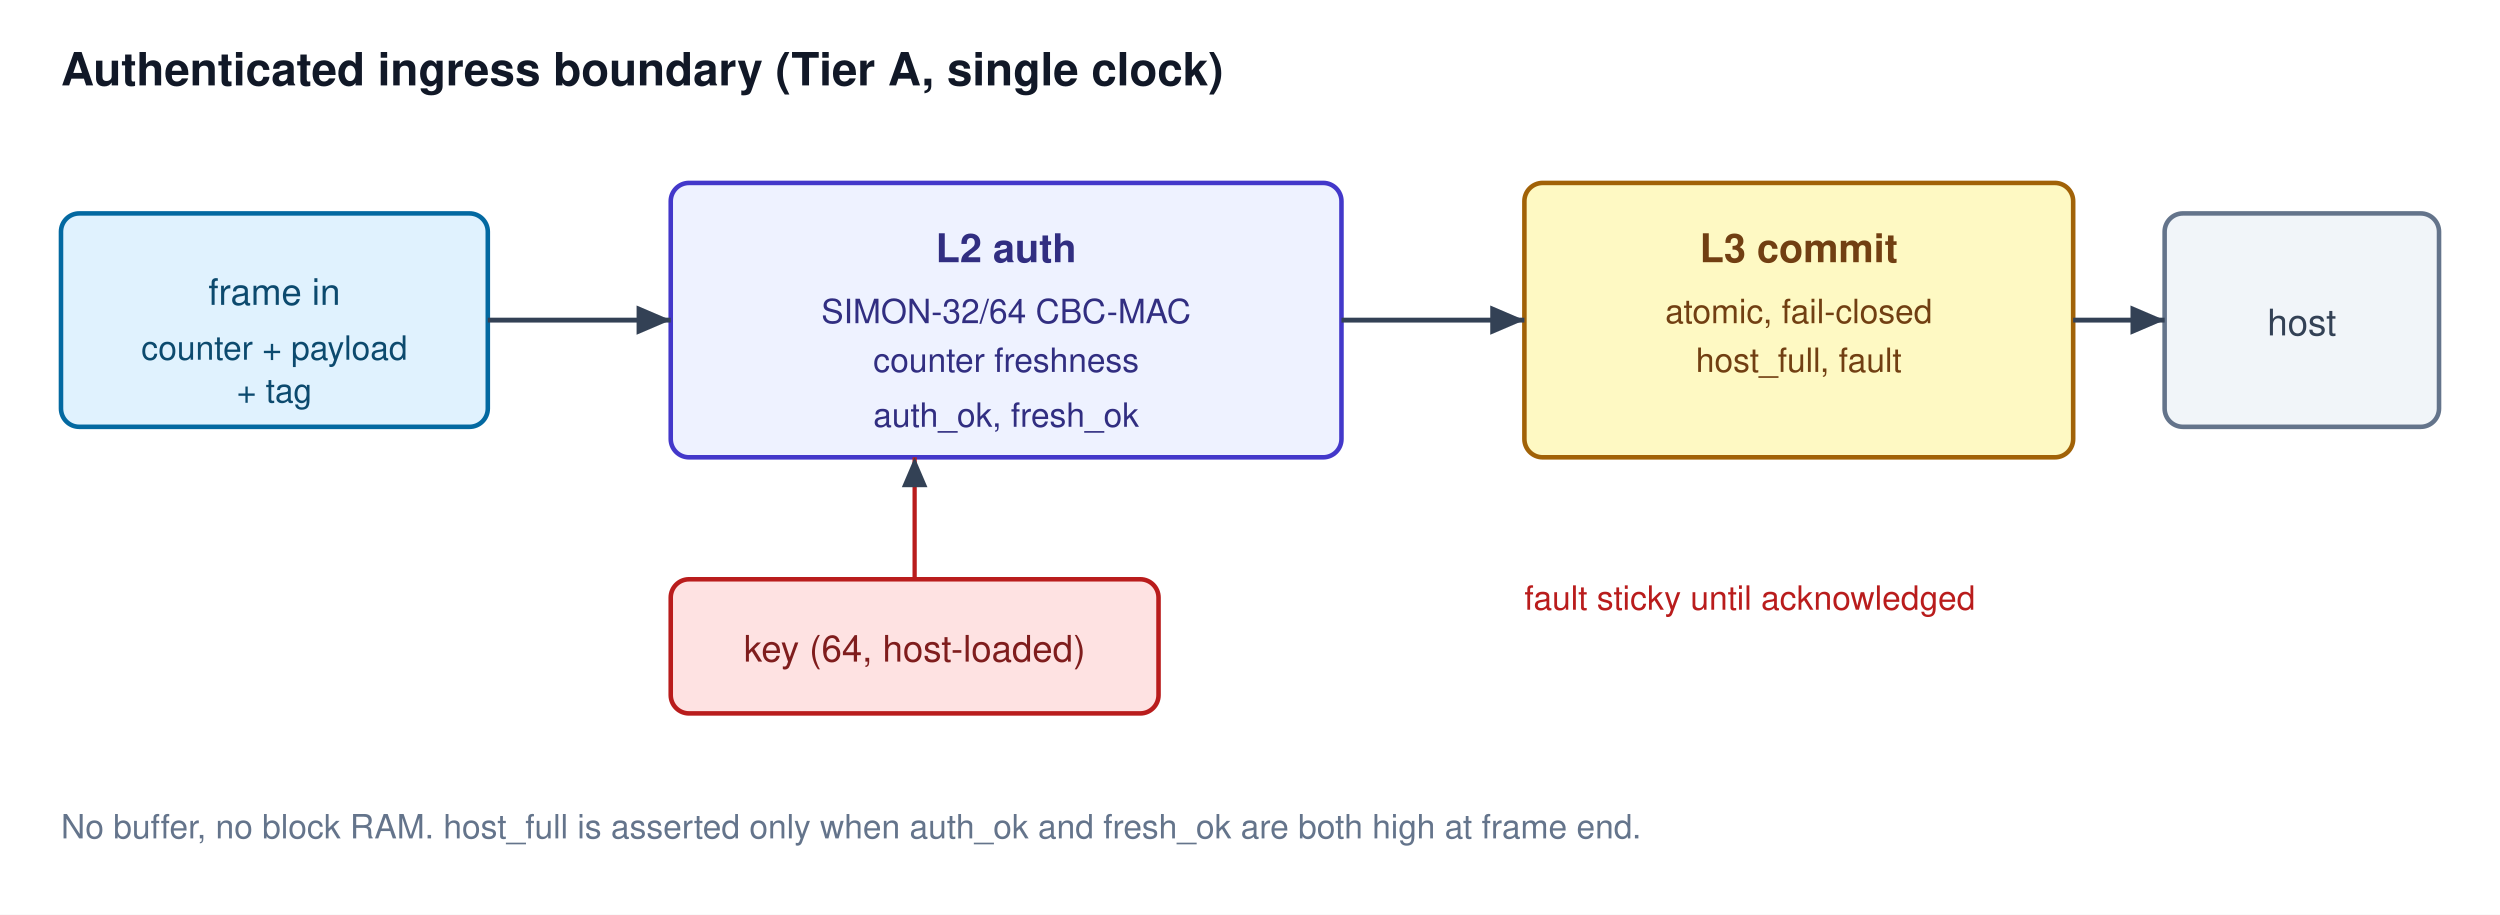
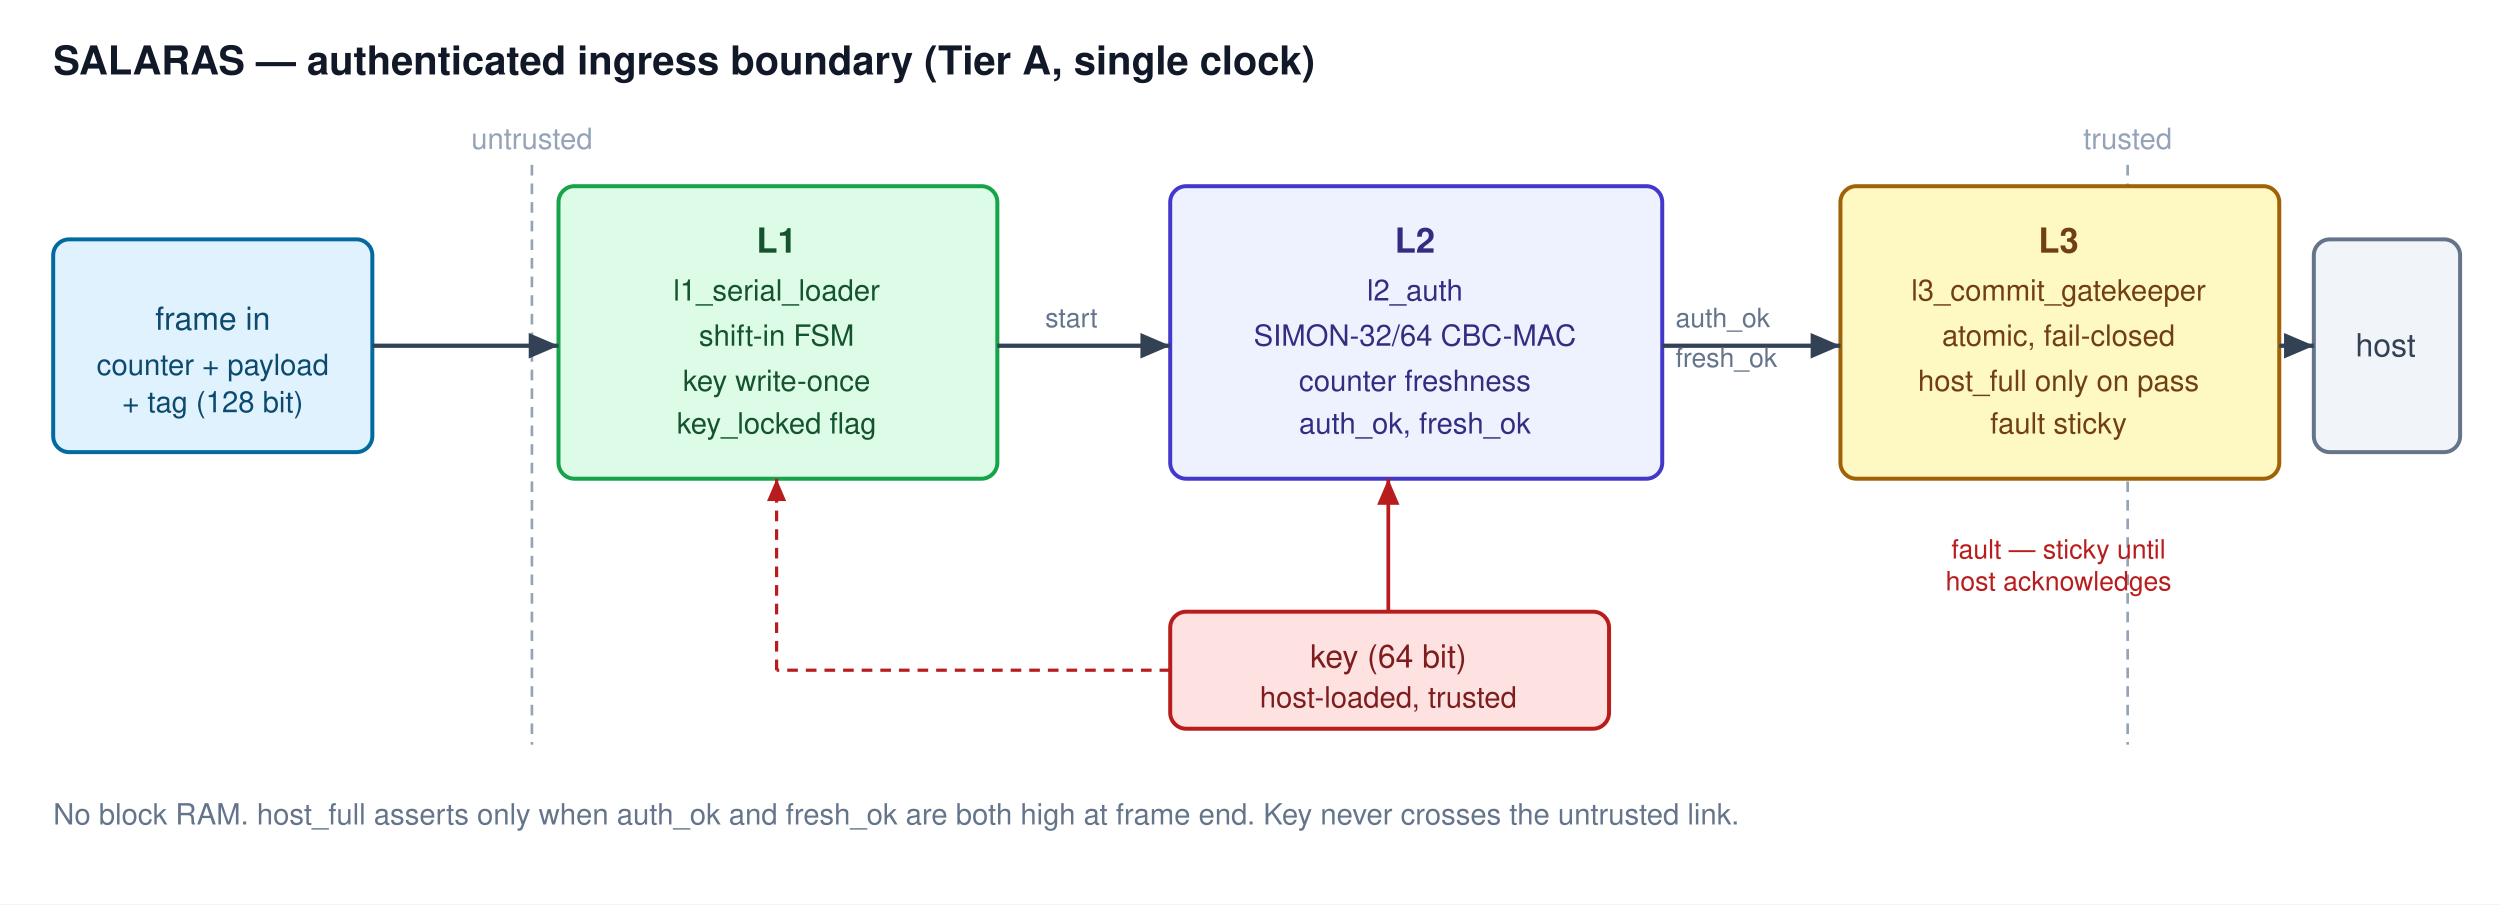
- <svg xmlns="http://www.w3.org/2000/svg" viewBox="0 0 820 300" font-family="Helvetica, Arial, sans-serif">
-   <rect x="0" y="0" width="820" height="300" fill="#ffffff" />
-   <text x="20" y="28" font-size="15" font-weight="700" fill="#111827">Authenticated ingress boundary (Tier A, single clock)</text>
-   <rect x="20" y="70" width="140" height="70" rx="6" fill="#e0f2fe" stroke="#0369a1" stroke-width="1.5" />
-   <text x="90" y="100" font-size="12" text-anchor="middle" fill="#0c4a6e">frame in</text>
-   <text x="90" y="118" font-size="11" text-anchor="middle" fill="#0c4a6e">counter + payload</text>
-   <text x="90" y="132" font-size="11" text-anchor="middle" fill="#0c4a6e">+ tag</text>
-   <rect x="220" y="60" width="220" height="90" rx="6" fill="#eef2ff" stroke="#4338ca" stroke-width="1.5" />
-   <text x="330" y="86" font-size="13" font-weight="700" text-anchor="middle" fill="#312e81">L2 auth</text>
-   <text x="330" y="106" font-size="11" text-anchor="middle" fill="#312e81">SIMON-32/64 CBC-MAC</text>
-   <text x="330" y="122" font-size="11" text-anchor="middle" fill="#312e81">counter freshness</text>
-   <text x="330" y="140" font-size="11" text-anchor="middle" fill="#312e81">auth_ok, fresh_ok</text>
-   <rect x="500" y="60" width="180" height="90" rx="6" fill="#fef9c3" stroke="#a16207" stroke-width="1.5" />
-   <text x="590" y="86" font-size="13" font-weight="700" text-anchor="middle" fill="#713f12">L3 commit</text>
-   <text x="590" y="106" font-size="11" text-anchor="middle" fill="#713f12">atomic, fail-closed</text>
-   <text x="590" y="122" font-size="11" text-anchor="middle" fill="#713f12">host_full, fault</text>
-   <rect x="710" y="70" width="90" height="70" rx="6" fill="#f1f5f9" stroke="#64748b" stroke-width="1.5" />
-   <text x="755" y="110" font-size="12" text-anchor="middle" fill="#334155">host</text>
-   <line x1="160" y1="105" x2="220" y2="105" stroke="#334155" stroke-width="1.6" marker-end="url(#a)" />
-   <line x1="440" y1="105" x2="500" y2="105" stroke="#334155" stroke-width="1.6" marker-end="url(#a)" />
-   <line x1="680" y1="105" x2="710" y2="105" stroke="#334155" stroke-width="1.6" marker-end="url(#a)" />
-   <rect x="220" y="190" width="160" height="44" rx="6" fill="#fee2e2" stroke="#b91c1c" stroke-width="1.5" />
-   <text x="300" y="217" font-size="12" text-anchor="middle" fill="#7f1d1d">key (64, host-loaded)</text>
-   <line x1="300" y1="190" x2="300" y2="150" stroke="#b91c1c" stroke-width="1.4" marker-end="url(#a)" />
-   <text x="500" y="200" font-size="11" fill="#b91c1c">fault sticky until acknowledged</text>
+ <svg xmlns="http://www.w3.org/2000/svg" viewBox="0 0 940 340" font-family="Helvetica, Arial, sans-serif">
+   <rect x="0" y="0" width="940" height="340" fill="#ffffff" />
+   <text x="20" y="28" font-size="15" font-weight="700" fill="#111827">SALARAS — authenticated ingress boundary (Tier A, single clock)</text>
+   <text x="200" y="56" font-size="11" fill="#94a3b8" text-anchor="middle">untrusted</text>
+   <line x1="200" y1="62" x2="200" y2="280" stroke="#94a3b8" stroke-width="1" stroke-dasharray="4 3" />
+   <text x="800" y="56" font-size="11" fill="#94a3b8" text-anchor="middle">trusted</text>
+   <line x1="800" y1="62" x2="800" y2="280" stroke="#94a3b8" stroke-width="1" stroke-dasharray="4 3" />
+   <rect x="20" y="90" width="120" height="80" rx="6" fill="#e0f2fe" stroke="#0369a1" stroke-width="1.5" />
+   <text x="80" y="124" font-size="12" text-anchor="middle" fill="#0c4a6e">frame in</text>
+   <text x="80" y="141" font-size="11" text-anchor="middle" fill="#0c4a6e">counter + payload</text>
+   <text x="80" y="155" font-size="11" text-anchor="middle" fill="#0c4a6e">+ tag (128 bit)</text>
+   <rect x="210" y="70" width="165" height="110" rx="6" fill="#dcfce7" stroke="#16a34a" stroke-width="1.5" />
+   <text x="292" y="95" font-size="13" font-weight="700" text-anchor="middle" fill="#14532d">L1</text>
+   <text x="292" y="113" font-size="11" text-anchor="middle" fill="#14532d">l1_serial_loader</text>
+   <text x="292" y="130" font-size="11" text-anchor="middle" fill="#14532d">shift-in FSM</text>
+   <text x="292" y="147" font-size="11" text-anchor="middle" fill="#14532d">key write-once</text>
+   <text x="292" y="163" font-size="11" text-anchor="middle" fill="#14532d">key_locked flag</text>
+   <rect x="440" y="70" width="185" height="110" rx="6" fill="#eef2ff" stroke="#4338ca" stroke-width="1.5" />
+   <text x="532" y="95" font-size="13" font-weight="700" text-anchor="middle" fill="#312e81">L2</text>
+   <text x="532" y="113" font-size="11" text-anchor="middle" fill="#312e81">l2_auth</text>
+   <text x="532" y="130" font-size="11" text-anchor="middle" fill="#312e81">SIMON-32/64 CBC-MAC</text>
+   <text x="532" y="147" font-size="11" text-anchor="middle" fill="#312e81">counter freshness</text>
+   <text x="532" y="163" font-size="11" text-anchor="middle" fill="#312e81">auth_ok, fresh_ok</text>
+   <rect x="692" y="70" width="165" height="110" rx="6" fill="#fef9c3" stroke="#a16207" stroke-width="1.5" />
+   <text x="774" y="95" font-size="13" font-weight="700" text-anchor="middle" fill="#713f12">L3</text>
+   <text x="774" y="113" font-size="11" text-anchor="middle" fill="#713f12">l3_commit_gatekeeper</text>
+   <text x="774" y="130" font-size="11" text-anchor="middle" fill="#713f12">atomic, fail-closed</text>
+   <text x="774" y="147" font-size="11" text-anchor="middle" fill="#713f12">host_full only on pass</text>
+   <text x="774" y="163" font-size="11" text-anchor="middle" fill="#713f12">fault sticky</text>
+   <rect x="870" y="90" width="55" height="80" rx="6" fill="#f1f5f9" stroke="#64748b" stroke-width="1.5" />
+   <text x="897" y="134" font-size="12" text-anchor="middle" fill="#334155">host</text>
+   <line x1="140" y1="130" x2="210" y2="130" stroke="#334155" stroke-width="1.6" marker-end="url(#a)" />
+   <line x1="375" y1="130" x2="440" y2="130" stroke="#334155" stroke-width="1.6" marker-end="url(#a)" />
+   <line x1="625" y1="130" x2="692" y2="130" stroke="#334155" stroke-width="1.6" marker-end="url(#a)" />
+   <line x1="857" y1="130" x2="870" y2="130" stroke="#334155" stroke-width="1.6" marker-end="url(#a)" />
+   <text x="393" y="123" font-size="10" fill="#64748b">start</text>
+   <text x="630" y="123" font-size="10" fill="#64748b">auth_ok</text>
+   <text x="630" y="138" font-size="10" fill="#64748b">fresh_ok</text>
+   <rect x="440" y="230" width="165" height="44" rx="6" fill="#fee2e2" stroke="#b91c1c" stroke-width="1.5" />
+   <text x="522" y="251" font-size="12" text-anchor="middle" fill="#7f1d1d">key (64 bit)</text>
+   <text x="522" y="266" font-size="11" text-anchor="middle" fill="#7f1d1d">host-loaded, trusted</text>
+   <line x1="522" y1="230" x2="522" y2="180" stroke="#b91c1c" stroke-width="1.4" marker-end="url(#ar)" />
+   <line x1="440" y1="252" x2="292" y2="252" stroke="#b91c1c" stroke-width="1.2" stroke-dasharray="4 3" />
+   <line x1="292" y1="252" x2="292" y2="180" stroke="#b91c1c" stroke-width="1.2" stroke-dasharray="4 3" marker-end="url(#ar)" />
+   <text x="774" y="210" font-size="10" fill="#b91c1c" text-anchor="middle">fault — sticky until</text>
+   <text x="774" y="222" font-size="10" fill="#b91c1c" text-anchor="middle">host acknowledges</text>
  <defs>
    <marker id="a" markerWidth="9" markerHeight="9" refX="7" refY="3" orient="auto">
      <path d="M0,0 L7,3 L0,6 z" fill="#334155" />
    </marker>
+     <marker id="ar" markerWidth="9" markerHeight="9" refX="7" refY="3" orient="auto">
+       <path d="M0,0 L7,3 L0,6 z" fill="#b91c1c" />
+     </marker>
  </defs>
-   <text x="20" y="275" font-size="11" fill="#64748b">No buffer, no block RAM. host_full is asserted only when auth_ok and fresh_ok are both high at frame end.</text>
+   <text x="20" y="310" font-size="11" fill="#64748b">No block RAM. host_full asserts only when auth_ok and fresh_ok are both high at frame end. Key never crosses the untrusted link.</text>
</svg>
